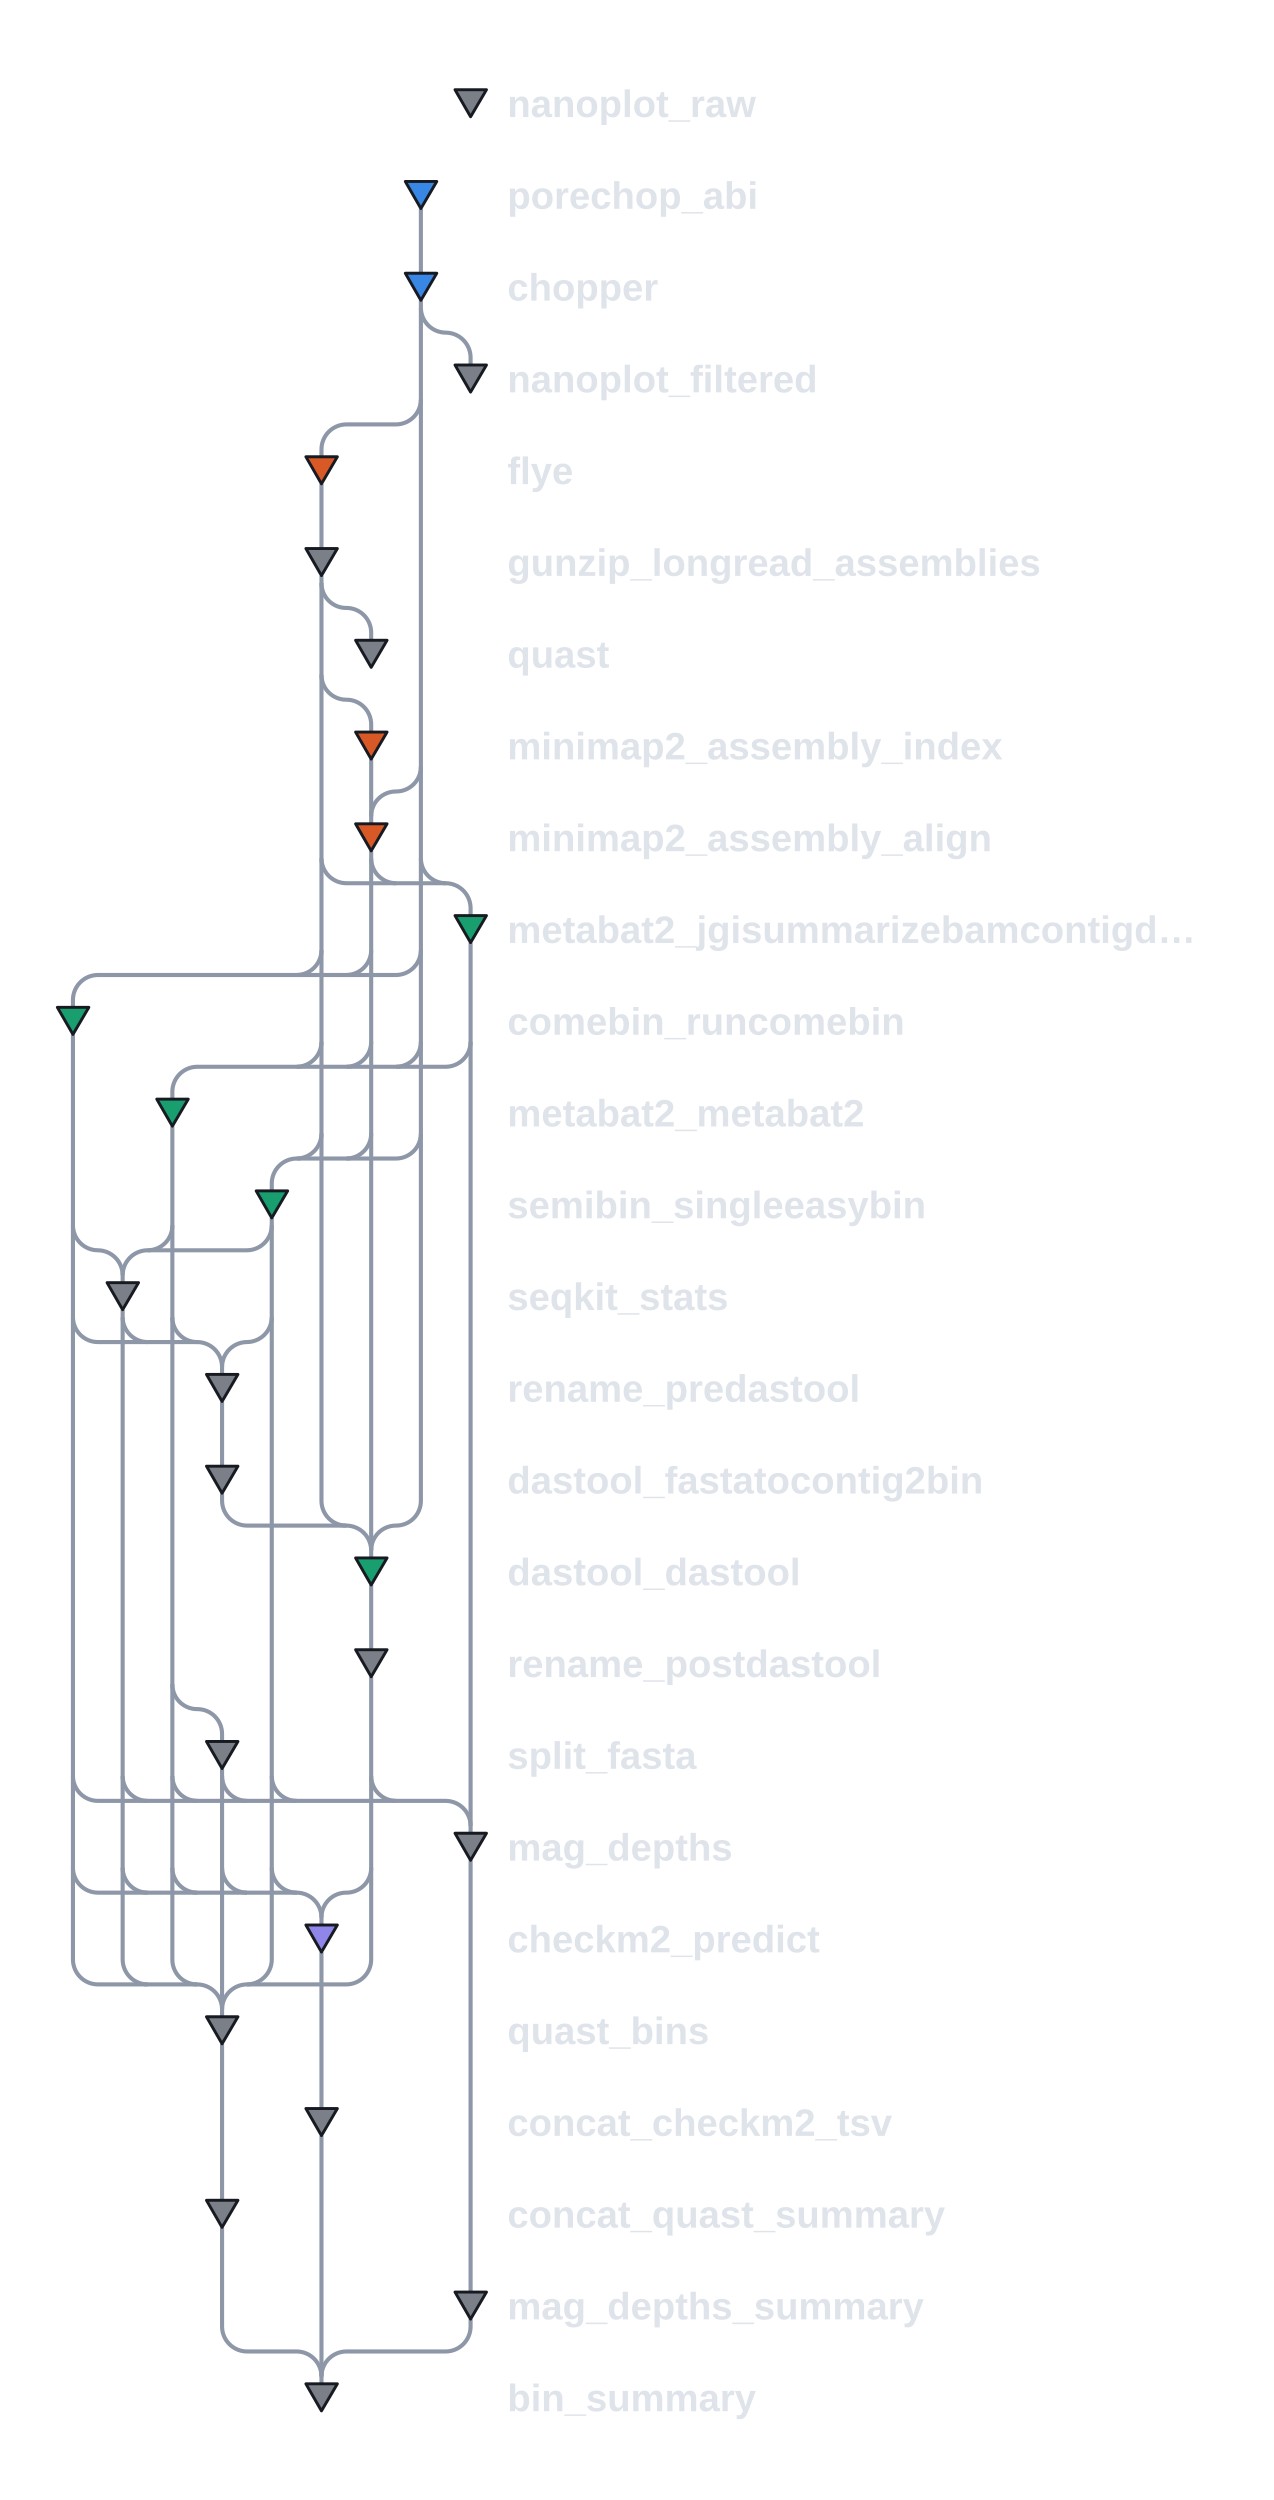
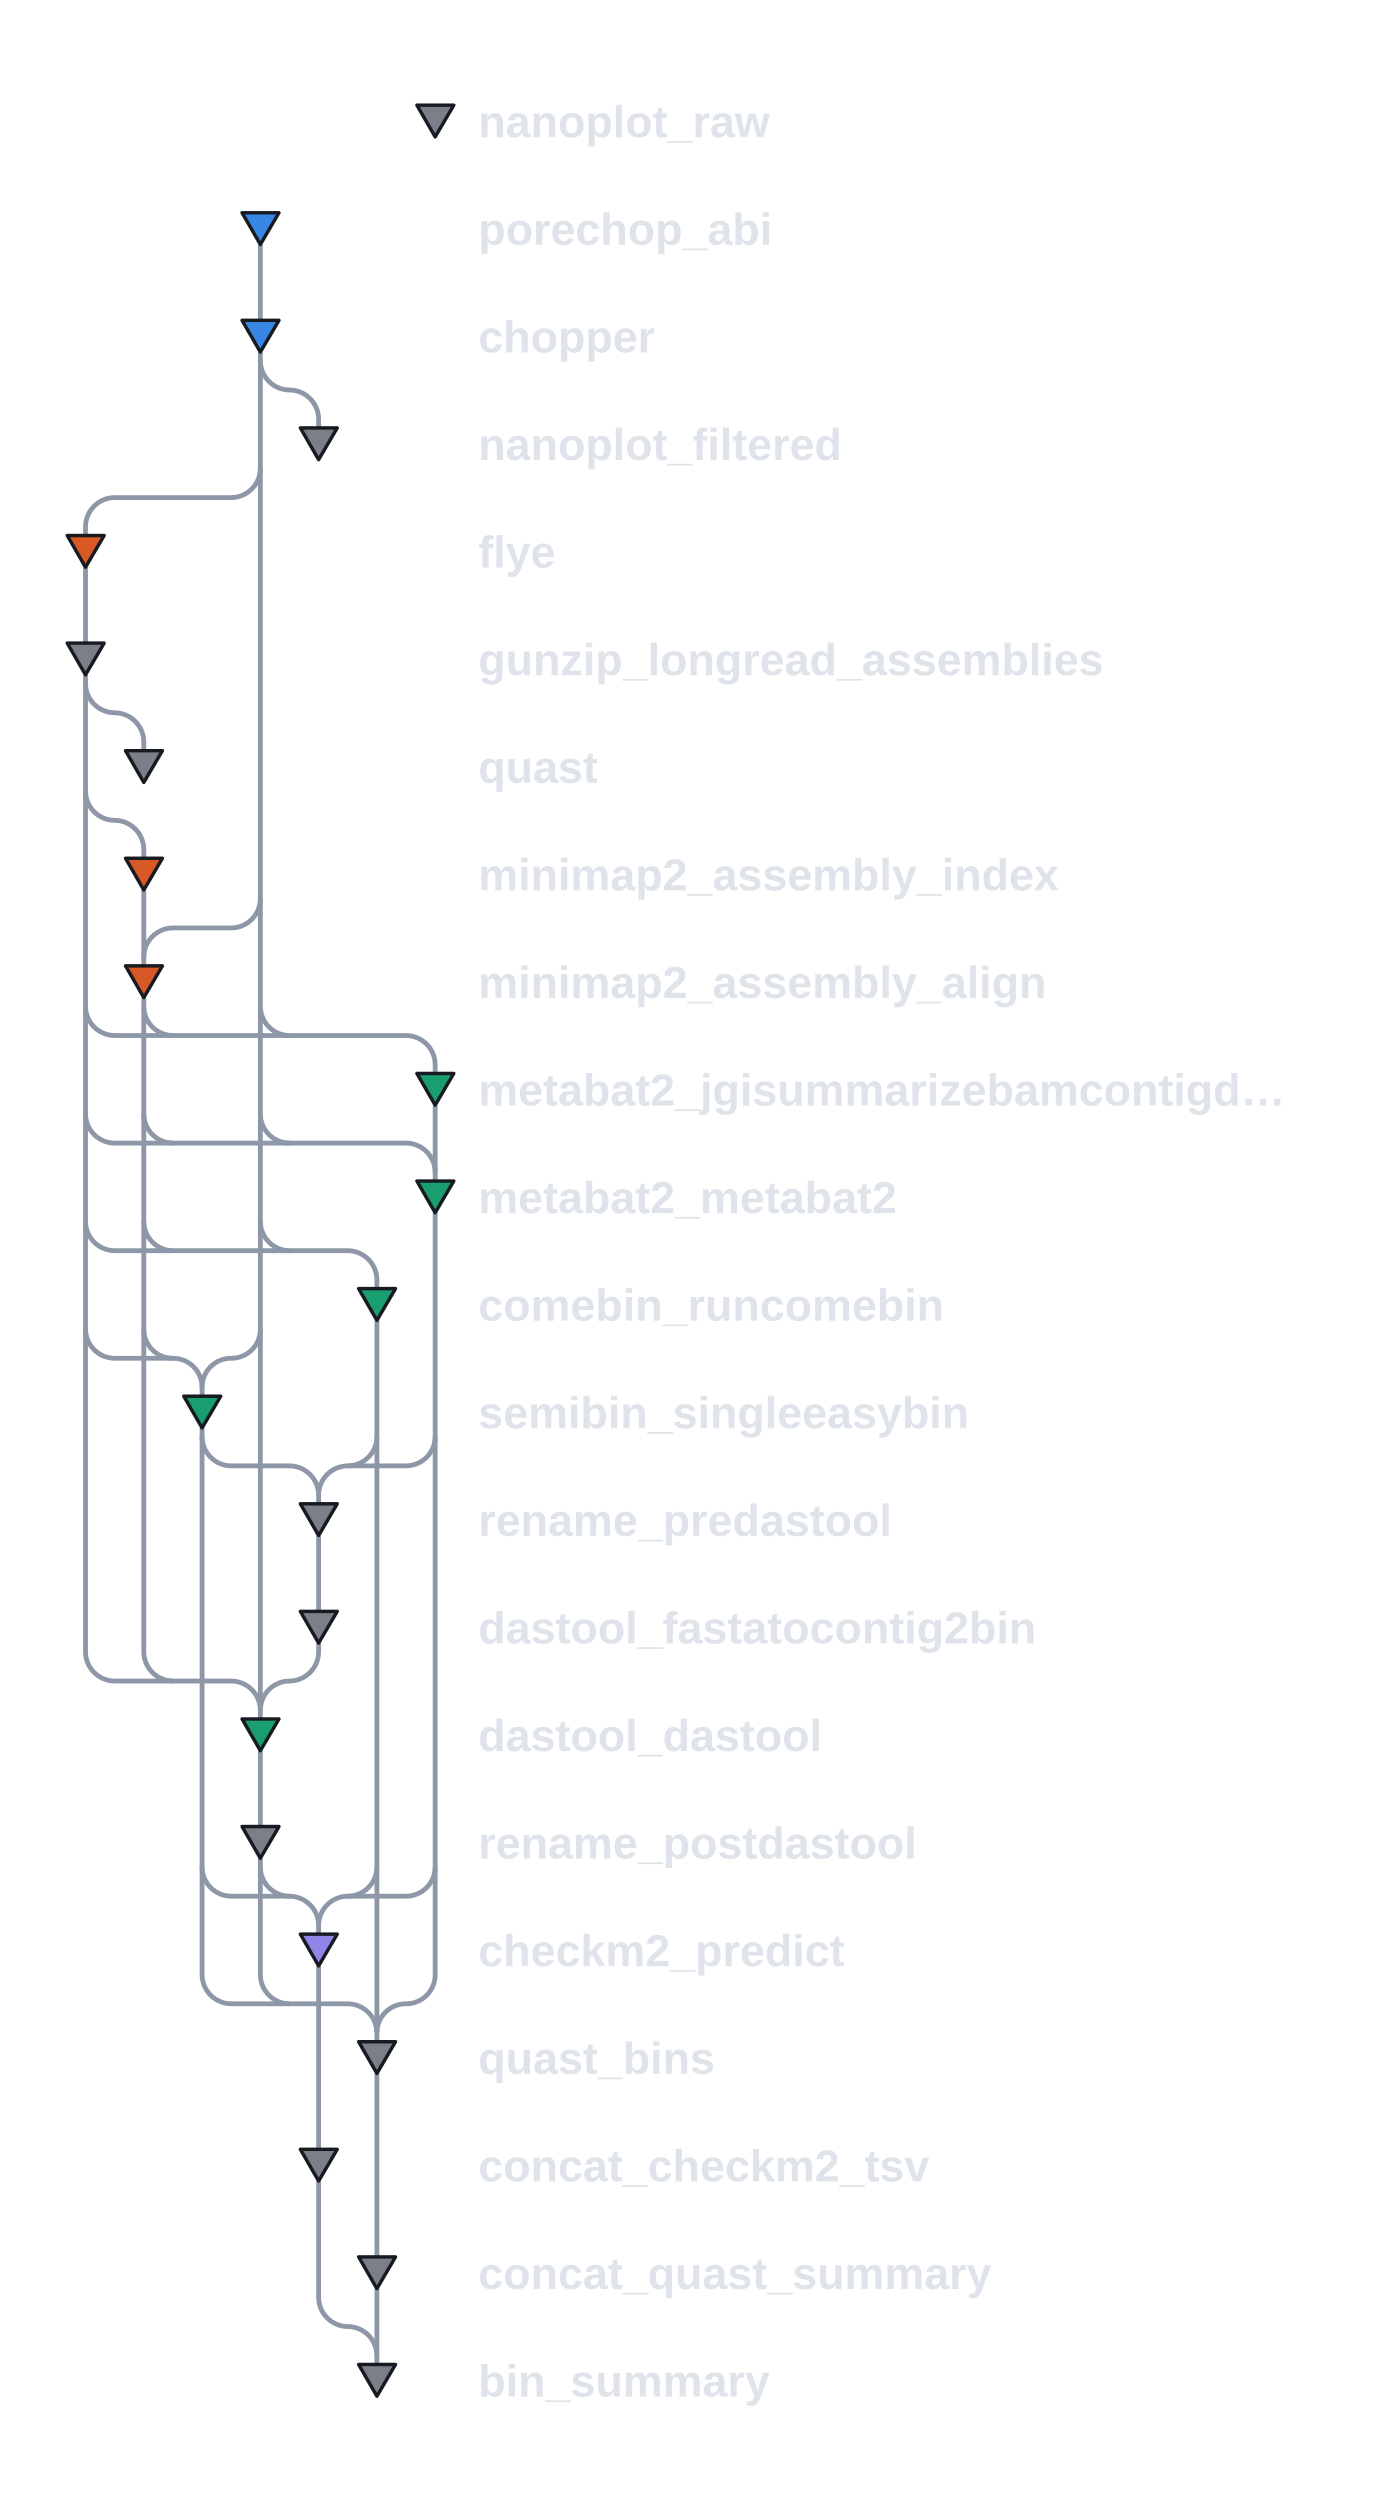
- <svg xmlns="http://www.w3.org/2000/svg" width="433" height="850" viewBox="0 0 433 850">
+ <svg xmlns="http://www.w3.org/2000/svg" width="399" height="725" viewBox="0 0 399 725">
  <g fill="none" stroke="#8D97A8" stroke-width="1.4" stroke-linejoin="round" stroke-linecap="butt">
-     <path d="M 143.1,70.9 L 143.1,92.9" />
-     <path d="M 143.1,102.1 L 143.1,104.7 L 143.1,135.8 L 143.1,260.6 L 143.1,291.9 L 143.1,323.1 L 143.1,354.2 L 143.1,385.4 L 143.1,510.2 A 8.4,8.4 0 0 1 134.7,518.7 A 8.4,8.4 0 0 0 126.2,527.1" />
-     <path d="M 160.0,124.1 L 160.0,121.5 A 8.5,8.5 0 0 0 151.6,113.1 A 8.5,8.5 0 0 1 143.1,104.7" />
-     <path d="M 160.0,311.3 L 160.0,308.8 A 8.5,8.5 0 0 0 151.6,300.3 L 134.7,300.3 L 117.8,300.3 A 8.5,8.5 0 0 1 109.3,291.9" />
-     <path d="M 160.0,320.5 L 160.0,354.2 L 160.0,620.8 L 160.0,623.3" />
-     <path d="M 160.0,632.5 L 160.0,779.3" />
-     <path d="M 160.0,788.5 L 160.0,791.0 A 8.5,8.5 0 0 1 151.6,799.5 L 117.8,799.5 A 8.5,8.5 0 0 0 109.3,808.0" />
-     <path d="M 109.3,155.3 L 109.3,152.8 A 8.5,8.5 0 0 1 117.8,144.3 L 134.7,144.3 A 8.5,8.5 0 0 0 143.1,135.8" />
-     <path d="M 109.3,164.5 L 109.3,186.5" />
-     <path d="M 109.3,195.7 L 109.3,198.2 L 109.3,229.4 L 109.3,291.9 L 109.3,323.1 L 109.3,354.2 L 109.3,385.4 L 109.3,510.2 A 8.4,8.4 0 0 0 117.8,518.7" />
-     <path d="M 109.3,654.5 L 109.3,652.0 A 8.5,8.5 0 0 0 100.9,643.5 L 84.0,643.5 L 67.1,643.5 L 50.2,643.5 L 33.3,643.5 A 8.5,8.5 0 0 1 24.8,635.0" />
-     <path d="M 109.3,663.7 L 109.3,716.9" />
-     <path d="M 109.3,726.1 L 109.3,808.0 L 109.3,810.5" />
-     <path d="M 126.2,217.7 L 126.2,215.2 A 8.4,8.4 0 0 0 117.8,206.7 A 8.4,8.4 0 0 1 109.3,198.2" />
-     <path d="M 126.2,248.9 L 126.2,246.3 A 8.4,8.4 0 0 0 117.8,237.9 A 8.4,8.4 0 0 1 109.3,229.4" />
-     <path d="M 126.2,258.1 L 126.2,277.6 L 126.2,280.1" />
-     <path d="M 126.2,289.3 L 126.2,291.9 L 126.2,323.1 L 126.2,354.2 L 126.2,385.4 L 126.2,527.1 L 126.2,529.7" />
-     <path d="M 126.2,538.9 L 126.2,560.9" />
-     <path d="M 126.2,570.1 L 126.2,603.9 L 126.2,635.0 L 126.2,666.2 A 8.5,8.5 0 0 1 117.8,674.7 L 84.0,674.7 A 8.5,8.5 0 0 0 75.5,683.1" />
-     <path d="M 24.8,342.5 L 24.8,339.9 A 8.5,8.5 0 0 1 33.3,331.5 L 100.9,331.5 L 117.8,331.5 L 134.7,331.5 A 8.5,8.5 0 0 0 143.1,323.1" />
-     <path d="M 24.8,351.7 L 24.8,416.6 L 24.8,447.9 L 24.8,603.9 L 24.8,635.0 L 24.8,666.2 A 8.5,8.5 0 0 0 33.3,674.7 L 50.2,674.7 L 67.1,674.7 A 8.5,8.5 0 0 1 75.5,683.1" />
-     <path d="M 58.6,373.7 L 58.6,371.1 A 8.5,8.5 0 0 1 67.1,362.7 L 100.9,362.7 L 117.8,362.7 L 134.7,362.7 L 151.6,362.7 A 8.5,8.5 0 0 0 160.0,354.2" />
-     <path d="M 58.6,382.9 L 58.6,416.6 L 58.6,447.9 L 58.6,572.6 L 58.6,603.9 L 58.6,635.0 L 58.6,666.2 A 8.4,8.4 0 0 0 67.1,674.7" />
-     <path d="M 92.4,404.9 L 92.4,402.4 A 8.5,8.5 0 0 1 100.9,393.9 L 117.8,393.9 L 134.7,393.9 A 8.5,8.5 0 0 0 143.1,385.4" />
-     <path d="M 92.4,414.1 L 92.4,416.6 L 92.4,447.9 L 92.4,603.9 L 92.4,635.0 L 92.4,666.2 A 8.5,8.5 0 0 1 84.0,674.7" />
-     <path d="M 41.7,436.1 L 41.7,433.6 A 8.5,8.5 0 0 0 33.3,425.1 A 8.5,8.5 0 0 1 24.8,416.6" />
-     <path d="M 41.7,445.3 L 41.7,447.9 L 41.7,603.9 L 41.7,635.0 L 41.7,666.2 A 8.5,8.5 0 0 0 50.2,674.7" />
-     <path d="M 75.5,467.3 L 75.5,464.8 A 8.5,8.5 0 0 0 67.1,456.3 L 50.2,456.3 L 33.3,456.3 A 8.5,8.5 0 0 1 24.8,447.9" />
-     <path d="M 75.5,476.5 L 75.5,498.5" />
-     <path d="M 75.5,507.7 L 75.5,510.2 A 8.5,8.5 0 0 0 84.0,518.7 L 117.8,518.7 A 8.5,8.5 0 0 1 126.2,527.1" />
-     <path d="M 75.5,592.1 L 75.5,589.5 A 8.4,8.4 0 0 0 67.1,581.1 A 8.4,8.4 0 0 1 58.6,572.6" />
-     <path d="M 75.5,601.3 L 75.5,603.9 L 75.5,635.0 L 75.5,683.1 L 75.5,685.7" />
-     <path d="M 75.5,694.9 L 75.5,748.1" />
-     <path d="M 75.5,757.3 L 75.5,791.0 A 8.5,8.5 0 0 0 84.0,799.5 L 100.9,799.5 A 8.5,8.5 0 0 1 109.3,808.0" />
-     <path d="M 143.1,260.6 A 8.4,8.4 0 0 1 134.7,269.1 A 8.4,8.4 0 0 0 126.2,277.6" />
-     <path d="M 143.1,291.9 A 8.5,8.5 0 0 0 151.6,300.3" />
-     <path d="M 143.1,354.2 A 8.5,8.5 0 0 1 134.7,362.7" />
-     <path d="M 109.3,323.1 A 8.5,8.5 0 0 1 100.9,331.5" />
-     <path d="M 109.3,354.2 A 8.5,8.5 0 0 1 100.9,362.7" />
-     <path d="M 109.3,385.4 A 8.5,8.5 0 0 1 100.9,393.9" />
-     <path d="M 126.2,291.9 A 8.5,8.5 0 0 0 134.7,300.3" />
-     <path d="M 126.2,323.1 A 8.5,8.5 0 0 1 117.8,331.5" />
-     <path d="M 126.2,354.2 A 8.5,8.5 0 0 1 117.8,362.7" />
-     <path d="M 126.2,385.4 A 8.5,8.5 0 0 1 117.8,393.9" />
-     <path d="M 24.8,603.9 A 8.5,8.5 0 0 0 33.3,612.3 L 50.2,612.3 L 67.1,612.3 L 84.0,612.3 L 100.9,612.3 L 134.7,612.3 L 151.6,612.3 A 8.5,8.5 0 0 1 160.0,620.8" />
-     <path d="M 58.6,416.6 A 8.4,8.4 0 0 1 50.2,425.1" />
-     <path d="M 41.7,433.6 A 8.5,8.5 0 0 1 50.2,425.1 L 84.0,425.1 A 8.5,8.5 0 0 0 92.4,416.6" />
-     <path d="M 58.6,447.9 A 8.4,8.4 0 0 0 67.1,456.3" />
-     <path d="M 58.6,603.9 A 8.5,8.5 0 0 0 67.1,612.3" />
-     <path d="M 58.6,635.0 A 8.5,8.5 0 0 0 67.1,643.5" />
-     <path d="M 92.4,447.9 A 8.5,8.5 0 0 1 84.0,456.3 A 8.5,8.5 0 0 0 75.5,464.8" />
-     <path d="M 92.4,603.9 A 8.5,8.5 0 0 0 100.9,612.3" />
-     <path d="M 92.4,635.0 A 8.5,8.5 0 0 0 100.9,643.5" />
-     <path d="M 41.7,447.9 A 8.5,8.5 0 0 0 50.2,456.3" />
-     <path d="M 41.7,603.9 A 8.5,8.5 0 0 0 50.2,612.3" />
-     <path d="M 41.7,635.0 A 8.5,8.5 0 0 0 50.2,643.5" />
-     <path d="M 126.2,603.9 A 8.5,8.5 0 0 0 134.7,612.3" />
-     <path d="M 126.2,635.0 A 8.4,8.4 0 0 1 117.8,643.5 A 8.4,8.4 0 0 0 109.3,652.0" />
-     <path d="M 75.5,603.9 A 8.5,8.5 0 0 0 84.0,612.3" />
-     <path d="M 75.5,635.0 A 8.5,8.5 0 0 0 84.0,643.5" />
+     <path d="M 75.5,70.9 L 75.5,92.9" />
+     <path d="M 75.5,102.1 L 75.5,104.7 L 75.5,135.8 L 75.5,260.6 L 75.5,291.9 L 75.5,323.1 L 75.5,354.2 L 75.5,385.4 L 75.5,495.9 L 75.5,498.5" />
+     <path d="M 75.5,507.7 L 75.5,529.7" />
+     <path d="M 75.5,538.9 L 75.5,541.5 L 75.5,572.6 A 8.5,8.5 0 0 0 84.0,581.1" />
+     <path d="M 92.4,124.1 L 92.4,121.5 A 8.5,8.5 0 0 0 84.0,113.1 A 8.5,8.5 0 0 1 75.5,104.7" />
+     <path d="M 92.4,436.1 L 92.4,433.6 A 8.5,8.5 0 0 1 100.9,425.1 L 117.8,425.1 A 8.5,8.5 0 0 0 126.2,416.6" />
+     <path d="M 92.4,445.3 L 92.4,467.3" />
+     <path d="M 92.4,476.5 L 92.4,479.1 A 8.5,8.5 0 0 1 84.0,487.5 A 8.5,8.5 0 0 0 75.5,495.9" />
+     <path d="M 92.4,560.9 L 92.4,558.4 A 8.5,8.5 0 0 1 100.9,549.9 L 117.8,549.9 A 8.5,8.5 0 0 0 126.2,541.5" />
+     <path d="M 92.4,570.1 L 92.4,623.3" />
+     <path d="M 92.4,632.5 L 92.4,666.2 A 8.5,8.5 0 0 0 100.9,674.7 A 8.5,8.5 0 0 1 109.3,683.1" />
+     <path d="M 24.8,155.3 L 24.8,152.8 A 8.5,8.5 0 0 1 33.3,144.3 L 67.1,144.3 A 8.5,8.5 0 0 0 75.5,135.8" />
+     <path d="M 24.8,164.5 L 24.8,186.5" />
+     <path d="M 24.8,195.7 L 24.8,198.2 L 24.8,229.4 L 24.8,291.9 L 24.8,323.1 L 24.8,354.2 L 24.8,385.4 L 24.8,479.1 A 8.5,8.5 0 0 0 33.3,487.5 L 50.2,487.5 L 67.1,487.5 A 8.5,8.5 0 0 1 75.5,495.9" />
+     <path d="M 41.7,217.7 L 41.7,215.2 A 8.5,8.5 0 0 0 33.3,206.7 A 8.5,8.5 0 0 1 24.8,198.2" />
+     <path d="M 41.7,248.9 L 41.7,246.3 A 8.5,8.5 0 0 0 33.3,237.9 A 8.5,8.5 0 0 1 24.8,229.4" />
+     <path d="M 41.7,258.1 L 41.7,277.6 L 41.7,280.1" />
+     <path d="M 41.7,289.3 L 41.7,291.9 L 41.7,323.1 L 41.7,354.2 L 41.7,385.4 L 41.7,479.1 A 8.5,8.5 0 0 0 50.2,487.5" />
+     <path d="M 126.2,311.3 L 126.2,308.8 A 8.5,8.5 0 0 0 117.8,300.3 L 84.0,300.3 L 50.2,300.3 L 33.3,300.3 A 8.5,8.5 0 0 1 24.8,291.9" />
+     <path d="M 126.2,320.5 L 126.2,339.9 L 126.2,342.5" />
+     <path d="M 126.2,351.7 L 126.2,416.6 L 126.2,541.5 L 126.2,572.6 A 8.4,8.4 0 0 1 117.8,581.1 A 8.4,8.4 0 0 0 109.3,589.5" />
+     <path d="M 109.3,373.7 L 109.3,371.1 A 8.5,8.5 0 0 0 100.9,362.7 L 84.0,362.7 L 50.2,362.7 L 33.3,362.7 A 8.5,8.5 0 0 1 24.8,354.2" />
+     <path d="M 109.3,382.9 L 109.3,416.6 L 109.3,541.5 L 109.3,589.5 L 109.3,592.1" />
+     <path d="M 109.3,601.3 L 109.3,654.5" />
+     <path d="M 109.3,663.7 L 109.3,683.1 L 109.3,685.7" />
+     <path d="M 58.6,404.9 L 58.6,402.4 A 8.4,8.4 0 0 1 67.1,393.9 A 8.4,8.4 0 0 0 75.5,385.4" />
+     <path d="M 58.6,414.1 L 58.6,416.6 L 58.6,541.5 L 58.6,572.6 A 8.5,8.5 0 0 0 67.1,581.1 L 84.0,581.1 L 100.9,581.1 A 8.5,8.5 0 0 1 109.3,589.5" />
+     <path d="M 75.5,260.6 A 8.5,8.5 0 0 1 67.1,269.1 L 50.2,269.1 A 8.5,8.5 0 0 0 41.7,277.6" />
+     <path d="M 75.5,291.9 A 8.5,8.5 0 0 0 84.0,300.3" />
+     <path d="M 75.5,323.1 A 8.5,8.5 0 0 0 84.0,331.5" />
+     <path d="M 126.2,339.9 A 8.5,8.5 0 0 0 117.8,331.5 L 84.0,331.5 L 50.2,331.5 L 33.3,331.5 A 8.5,8.5 0 0 1 24.8,323.1" />
+     <path d="M 75.5,354.2 A 8.5,8.5 0 0 0 84.0,362.7" />
+     <path d="M 24.8,385.4 A 8.5,8.5 0 0 0 33.3,393.9 L 50.2,393.9 A 8.4,8.4 0 0 1 58.6,402.4" />
+     <path d="M 41.7,291.9 A 8.5,8.5 0 0 0 50.2,300.3" />
+     <path d="M 41.7,323.1 A 8.5,8.5 0 0 0 50.2,331.5" />
+     <path d="M 41.7,354.2 A 8.5,8.5 0 0 0 50.2,362.7" />
+     <path d="M 41.7,385.4 A 8.4,8.4 0 0 0 50.2,393.9" />
+     <path d="M 109.3,416.6 A 8.5,8.5 0 0 1 100.9,425.1" />
+     <path d="M 109.3,541.5 A 8.5,8.5 0 0 1 100.9,549.9" />
+     <path d="M 58.6,416.6 A 8.5,8.5 0 0 0 67.1,425.1 L 84.0,425.1 A 8.5,8.5 0 0 1 92.4,433.6" />
+     <path d="M 58.6,541.5 A 8.5,8.5 0 0 0 67.1,549.9 L 84.0,549.9 A 8.5,8.5 0 0 1 92.4,558.4" />
+     <path d="M 75.5,541.5 A 8.5,8.5 0 0 0 84.0,549.9" />
  </g>
  <g>
-     <polygon points="154.7,30.5 165.4,30.5 160.0,39.7" fill="#7a7f88" stroke="#171b21" stroke-width="1.0" stroke-linejoin="round" />
-     <text x="172.5" y="39.8" font-family="Arial" font-size="13" fill="#DFE3EA" font-weight="600" text-anchor="start">nanoplot_raw</text>
+     <polygon points="120.9,30.5 131.6,30.5 126.2,39.7" fill="#7a7f88" stroke="#171b21" stroke-width="1.0" stroke-linejoin="round" />
+     <text x="138.7" y="39.8" font-family="Arial" font-size="13" fill="#DFE3EA" font-weight="600" text-anchor="start">nanoplot_raw</text>
  </g>
  <g>
-     <polygon points="137.8,61.7 148.5,61.7 143.1,70.9" fill="#3987e5" stroke="#171b21" stroke-width="1.0" stroke-linejoin="round" />
-     <text x="172.5" y="71.0" font-family="Arial" font-size="13" fill="#DFE3EA" font-weight="600" text-anchor="start">porechop_abi</text>
+     <polygon points="70.2,61.7 80.9,61.7 75.5,70.9" fill="#3987e5" stroke="#171b21" stroke-width="1.0" stroke-linejoin="round" />
+     <text x="138.7" y="71.0" font-family="Arial" font-size="13" fill="#DFE3EA" font-weight="600" text-anchor="start">porechop_abi</text>
  </g>
  <g>
-     <polygon points="137.8,92.9 148.5,92.9 143.1,102.1" fill="#3987e5" stroke="#171b21" stroke-width="1.0" stroke-linejoin="round" />
-     <text x="172.5" y="102.2" font-family="Arial" font-size="13" fill="#DFE3EA" font-weight="600" text-anchor="start">chopper</text>
+     <polygon points="70.2,92.9 80.9,92.9 75.5,102.1" fill="#3987e5" stroke="#171b21" stroke-width="1.0" stroke-linejoin="round" />
+     <text x="138.7" y="102.2" font-family="Arial" font-size="13" fill="#DFE3EA" font-weight="600" text-anchor="start">chopper</text>
  </g>
  <g>
-     <polygon points="154.7,124.1 165.4,124.1 160.0,133.3" fill="#7a7f88" stroke="#171b21" stroke-width="1.0" stroke-linejoin="round" />
-     <text x="172.5" y="133.4" font-family="Arial" font-size="13" fill="#DFE3EA" font-weight="600" text-anchor="start">nanoplot_filtered</text>
+     <polygon points="87.1,124.1 97.8,124.1 92.4,133.3" fill="#7a7f88" stroke="#171b21" stroke-width="1.0" stroke-linejoin="round" />
+     <text x="138.7" y="133.4" font-family="Arial" font-size="13" fill="#DFE3EA" font-weight="600" text-anchor="start">nanoplot_filtered</text>
  </g>
  <g>
-     <polygon points="104.0,155.3 114.7,155.3 109.3,164.5" fill="#d95926" stroke="#171b21" stroke-width="1.0" stroke-linejoin="round" />
-     <text x="172.5" y="164.6" font-family="Arial" font-size="13" fill="#DFE3EA" font-weight="600" text-anchor="start">flye</text>
+     <polygon points="19.5,155.3 30.2,155.3 24.8,164.5" fill="#d95926" stroke="#171b21" stroke-width="1.0" stroke-linejoin="round" />
+     <text x="138.7" y="164.6" font-family="Arial" font-size="13" fill="#DFE3EA" font-weight="600" text-anchor="start">flye</text>
  </g>
  <g>
-     <polygon points="104.0,186.5 114.7,186.5 109.3,195.7" fill="#7a7f88" stroke="#171b21" stroke-width="1.0" stroke-linejoin="round" />
-     <text x="172.5" y="195.8" font-family="Arial" font-size="13" fill="#DFE3EA" font-weight="600" text-anchor="start">gunzip_longread_assemblies</text>
+     <polygon points="19.5,186.5 30.2,186.5 24.8,195.7" fill="#7a7f88" stroke="#171b21" stroke-width="1.0" stroke-linejoin="round" />
+     <text x="138.7" y="195.8" font-family="Arial" font-size="13" fill="#DFE3EA" font-weight="600" text-anchor="start">gunzip_longread_assemblies</text>
  </g>
  <g>
-     <polygon points="120.9,217.7 131.6,217.7 126.2,226.9" fill="#7a7f88" stroke="#171b21" stroke-width="1.0" stroke-linejoin="round" />
-     <text x="172.5" y="227.0" font-family="Arial" font-size="13" fill="#DFE3EA" font-weight="600" text-anchor="start">quast</text>
+     <polygon points="36.4,217.7 47.1,217.7 41.7,226.9" fill="#7a7f88" stroke="#171b21" stroke-width="1.0" stroke-linejoin="round" />
+     <text x="138.7" y="227.0" font-family="Arial" font-size="13" fill="#DFE3EA" font-weight="600" text-anchor="start">quast</text>
  </g>
  <g>
-     <polygon points="120.9,248.9 131.6,248.9 126.2,258.1" fill="#d95926" stroke="#171b21" stroke-width="1.0" stroke-linejoin="round" />
-     <text x="172.5" y="258.2" font-family="Arial" font-size="13" fill="#DFE3EA" font-weight="600" text-anchor="start">minimap2_assembly_index</text>
+     <polygon points="36.4,248.9 47.1,248.9 41.7,258.1" fill="#d95926" stroke="#171b21" stroke-width="1.0" stroke-linejoin="round" />
+     <text x="138.7" y="258.2" font-family="Arial" font-size="13" fill="#DFE3EA" font-weight="600" text-anchor="start">minimap2_assembly_index</text>
  </g>
  <g>
-     <polygon points="120.9,280.1 131.6,280.1 126.2,289.3" fill="#d95926" stroke="#171b21" stroke-width="1.0" stroke-linejoin="round" />
-     <text x="172.5" y="289.4" font-family="Arial" font-size="13" fill="#DFE3EA" font-weight="600" text-anchor="start">minimap2_assembly_align</text>
+     <polygon points="36.4,280.1 47.1,280.1 41.7,289.3" fill="#d95926" stroke="#171b21" stroke-width="1.0" stroke-linejoin="round" />
+     <text x="138.7" y="289.4" font-family="Arial" font-size="13" fill="#DFE3EA" font-weight="600" text-anchor="start">minimap2_assembly_align</text>
  </g>
  <g>
-     <polygon points="154.7,311.3 165.4,311.3 160.0,320.5" fill="#199e70" stroke="#171b21" stroke-width="1.0" stroke-linejoin="round" />
-     <text x="172.5" y="320.6" font-family="Arial" font-size="13" fill="#DFE3EA" font-weight="600" text-anchor="start">metabat2_jgisummarizebamcontigd…</text>
+     <polygon points="120.9,311.3 131.6,311.3 126.2,320.5" fill="#199e70" stroke="#171b21" stroke-width="1.0" stroke-linejoin="round" />
+     <text x="138.7" y="320.6" font-family="Arial" font-size="13" fill="#DFE3EA" font-weight="600" text-anchor="start">metabat2_jgisummarizebamcontigd…</text>
  </g>
  <g>
-     <polygon points="19.5,342.5 30.2,342.5 24.8,351.7" fill="#199e70" stroke="#171b21" stroke-width="1.0" stroke-linejoin="round" />
-     <text x="172.5" y="351.8" font-family="Arial" font-size="13" fill="#DFE3EA" font-weight="600" text-anchor="start">comebin_runcomebin</text>
+     <polygon points="120.9,342.5 131.6,342.5 126.2,351.7" fill="#199e70" stroke="#171b21" stroke-width="1.0" stroke-linejoin="round" />
+     <text x="138.7" y="351.8" font-family="Arial" font-size="13" fill="#DFE3EA" font-weight="600" text-anchor="start">metabat2_metabat2</text>
  </g>
  <g>
-     <polygon points="53.3,373.7 64.0,373.7 58.6,382.9" fill="#199e70" stroke="#171b21" stroke-width="1.0" stroke-linejoin="round" />
-     <text x="172.5" y="383.0" font-family="Arial" font-size="13" fill="#DFE3EA" font-weight="600" text-anchor="start">metabat2_metabat2</text>
+     <polygon points="104.0,373.7 114.7,373.7 109.3,382.9" fill="#199e70" stroke="#171b21" stroke-width="1.0" stroke-linejoin="round" />
+     <text x="138.7" y="383.0" font-family="Arial" font-size="13" fill="#DFE3EA" font-weight="600" text-anchor="start">comebin_runcomebin</text>
  </g>
  <g>
-     <polygon points="87.1,404.9 97.8,404.9 92.4,414.1" fill="#199e70" stroke="#171b21" stroke-width="1.0" stroke-linejoin="round" />
-     <text x="172.5" y="414.2" font-family="Arial" font-size="13" fill="#DFE3EA" font-weight="600" text-anchor="start">semibin_singleeasybin</text>
+     <polygon points="53.3,404.9 64.0,404.9 58.6,414.1" fill="#199e70" stroke="#171b21" stroke-width="1.0" stroke-linejoin="round" />
+     <text x="138.7" y="414.2" font-family="Arial" font-size="13" fill="#DFE3EA" font-weight="600" text-anchor="start">semibin_singleeasybin</text>
  </g>
  <g>
-     <polygon points="36.4,436.1 47.1,436.1 41.7,445.3" fill="#7a7f88" stroke="#171b21" stroke-width="1.0" stroke-linejoin="round" />
-     <text x="172.5" y="445.4" font-family="Arial" font-size="13" fill="#DFE3EA" font-weight="600" text-anchor="start">seqkit_stats</text>
+     <polygon points="87.1,436.1 97.8,436.1 92.4,445.3" fill="#7a7f88" stroke="#171b21" stroke-width="1.0" stroke-linejoin="round" />
+     <text x="138.7" y="445.4" font-family="Arial" font-size="13" fill="#DFE3EA" font-weight="600" text-anchor="start">rename_predastool</text>
  </g>
  <g>
-     <polygon points="70.2,467.3 80.9,467.3 75.5,476.5" fill="#7a7f88" stroke="#171b21" stroke-width="1.0" stroke-linejoin="round" />
-     <text x="172.5" y="476.6" font-family="Arial" font-size="13" fill="#DFE3EA" font-weight="600" text-anchor="start">rename_predastool</text>
+     <polygon points="87.1,467.3 97.8,467.3 92.4,476.5" fill="#7a7f88" stroke="#171b21" stroke-width="1.0" stroke-linejoin="round" />
+     <text x="138.7" y="476.6" font-family="Arial" font-size="13" fill="#DFE3EA" font-weight="600" text-anchor="start">dastool_fastatocontig2bin</text>
  </g>
  <g>
-     <polygon points="70.2,498.5 80.9,498.5 75.5,507.7" fill="#7a7f88" stroke="#171b21" stroke-width="1.0" stroke-linejoin="round" />
-     <text x="172.5" y="507.8" font-family="Arial" font-size="13" fill="#DFE3EA" font-weight="600" text-anchor="start">dastool_fastatocontig2bin</text>
+     <polygon points="70.2,498.5 80.9,498.5 75.5,507.7" fill="#199e70" stroke="#171b21" stroke-width="1.0" stroke-linejoin="round" />
+     <text x="138.7" y="507.8" font-family="Arial" font-size="13" fill="#DFE3EA" font-weight="600" text-anchor="start">dastool_dastool</text>
  </g>
  <g>
-     <polygon points="120.9,529.7 131.6,529.7 126.2,538.9" fill="#199e70" stroke="#171b21" stroke-width="1.0" stroke-linejoin="round" />
-     <text x="172.5" y="539.0" font-family="Arial" font-size="13" fill="#DFE3EA" font-weight="600" text-anchor="start">dastool_dastool</text>
+     <polygon points="70.2,529.7 80.9,529.7 75.5,538.9" fill="#7a7f88" stroke="#171b21" stroke-width="1.0" stroke-linejoin="round" />
+     <text x="138.7" y="539.0" font-family="Arial" font-size="13" fill="#DFE3EA" font-weight="600" text-anchor="start">rename_postdastool</text>
  </g>
  <g>
-     <polygon points="120.9,560.9 131.6,560.9 126.2,570.1" fill="#7a7f88" stroke="#171b21" stroke-width="1.0" stroke-linejoin="round" />
-     <text x="172.5" y="570.2" font-family="Arial" font-size="13" fill="#DFE3EA" font-weight="600" text-anchor="start">rename_postdastool</text>
+     <polygon points="87.1,560.9 97.8,560.9 92.4,570.1" fill="#9085e9" stroke="#171b21" stroke-width="1.0" stroke-linejoin="round" />
+     <text x="138.7" y="570.2" font-family="Arial" font-size="13" fill="#DFE3EA" font-weight="600" text-anchor="start">checkm2_predict</text>
  </g>
  <g>
-     <polygon points="70.2,592.1 80.9,592.1 75.5,601.3" fill="#7a7f88" stroke="#171b21" stroke-width="1.0" stroke-linejoin="round" />
-     <text x="172.5" y="601.4" font-family="Arial" font-size="13" fill="#DFE3EA" font-weight="600" text-anchor="start">split_fasta</text>
+     <polygon points="104.0,592.1 114.7,592.1 109.3,601.3" fill="#7a7f88" stroke="#171b21" stroke-width="1.0" stroke-linejoin="round" />
+     <text x="138.7" y="601.4" font-family="Arial" font-size="13" fill="#DFE3EA" font-weight="600" text-anchor="start">quast_bins</text>
  </g>
  <g>
-     <polygon points="154.7,623.3 165.4,623.3 160.0,632.5" fill="#7a7f88" stroke="#171b21" stroke-width="1.0" stroke-linejoin="round" />
-     <text x="172.5" y="632.6" font-family="Arial" font-size="13" fill="#DFE3EA" font-weight="600" text-anchor="start">mag_depths</text>
+     <polygon points="87.1,623.3 97.8,623.3 92.4,632.5" fill="#7a7f88" stroke="#171b21" stroke-width="1.0" stroke-linejoin="round" />
+     <text x="138.7" y="632.6" font-family="Arial" font-size="13" fill="#DFE3EA" font-weight="600" text-anchor="start">concat_checkm2_tsv</text>
  </g>
  <g>
-     <polygon points="104.0,654.5 114.7,654.5 109.3,663.7" fill="#9085e9" stroke="#171b21" stroke-width="1.0" stroke-linejoin="round" />
-     <text x="172.5" y="663.8" font-family="Arial" font-size="13" fill="#DFE3EA" font-weight="600" text-anchor="start">checkm2_predict</text>
+     <polygon points="104.0,654.5 114.7,654.5 109.3,663.7" fill="#7a7f88" stroke="#171b21" stroke-width="1.0" stroke-linejoin="round" />
+     <text x="138.7" y="663.8" font-family="Arial" font-size="13" fill="#DFE3EA" font-weight="600" text-anchor="start">concat_quast_summary</text>
  </g>
  <g>
-     <polygon points="70.2,685.7 80.9,685.7 75.5,694.9" fill="#7a7f88" stroke="#171b21" stroke-width="1.0" stroke-linejoin="round" />
-     <text x="172.5" y="695.0" font-family="Arial" font-size="13" fill="#DFE3EA" font-weight="600" text-anchor="start">quast_bins</text>
-   </g>
-   <g>
-     <polygon points="104.0,716.9 114.7,716.9 109.3,726.1" fill="#7a7f88" stroke="#171b21" stroke-width="1.0" stroke-linejoin="round" />
-     <text x="172.5" y="726.2" font-family="Arial" font-size="13" fill="#DFE3EA" font-weight="600" text-anchor="start">concat_checkm2_tsv</text>
-   </g>
-   <g>
-     <polygon points="70.2,748.1 80.9,748.1 75.5,757.3" fill="#7a7f88" stroke="#171b21" stroke-width="1.0" stroke-linejoin="round" />
-     <text x="172.5" y="757.4" font-family="Arial" font-size="13" fill="#DFE3EA" font-weight="600" text-anchor="start">concat_quast_summary</text>
-   </g>
-   <g>
-     <polygon points="154.7,779.3 165.4,779.3 160.0,788.5" fill="#7a7f88" stroke="#171b21" stroke-width="1.0" stroke-linejoin="round" />
-     <text x="172.5" y="788.6" font-family="Arial" font-size="13" fill="#DFE3EA" font-weight="600" text-anchor="start">mag_depths_summary</text>
-   </g>
-   <g>
-     <polygon points="104.0,810.5 114.7,810.5 109.3,819.7" fill="#7a7f88" stroke="#171b21" stroke-width="1.0" stroke-linejoin="round" />
-     <text x="172.5" y="819.8" font-family="Arial" font-size="13" fill="#DFE3EA" font-weight="600" text-anchor="start">bin_summary</text>
+     <polygon points="104.0,685.7 114.7,685.7 109.3,694.9" fill="#7a7f88" stroke="#171b21" stroke-width="1.0" stroke-linejoin="round" />
+     <text x="138.7" y="695.0" font-family="Arial" font-size="13" fill="#DFE3EA" font-weight="600" text-anchor="start">bin_summary</text>
  </g>
</svg>
